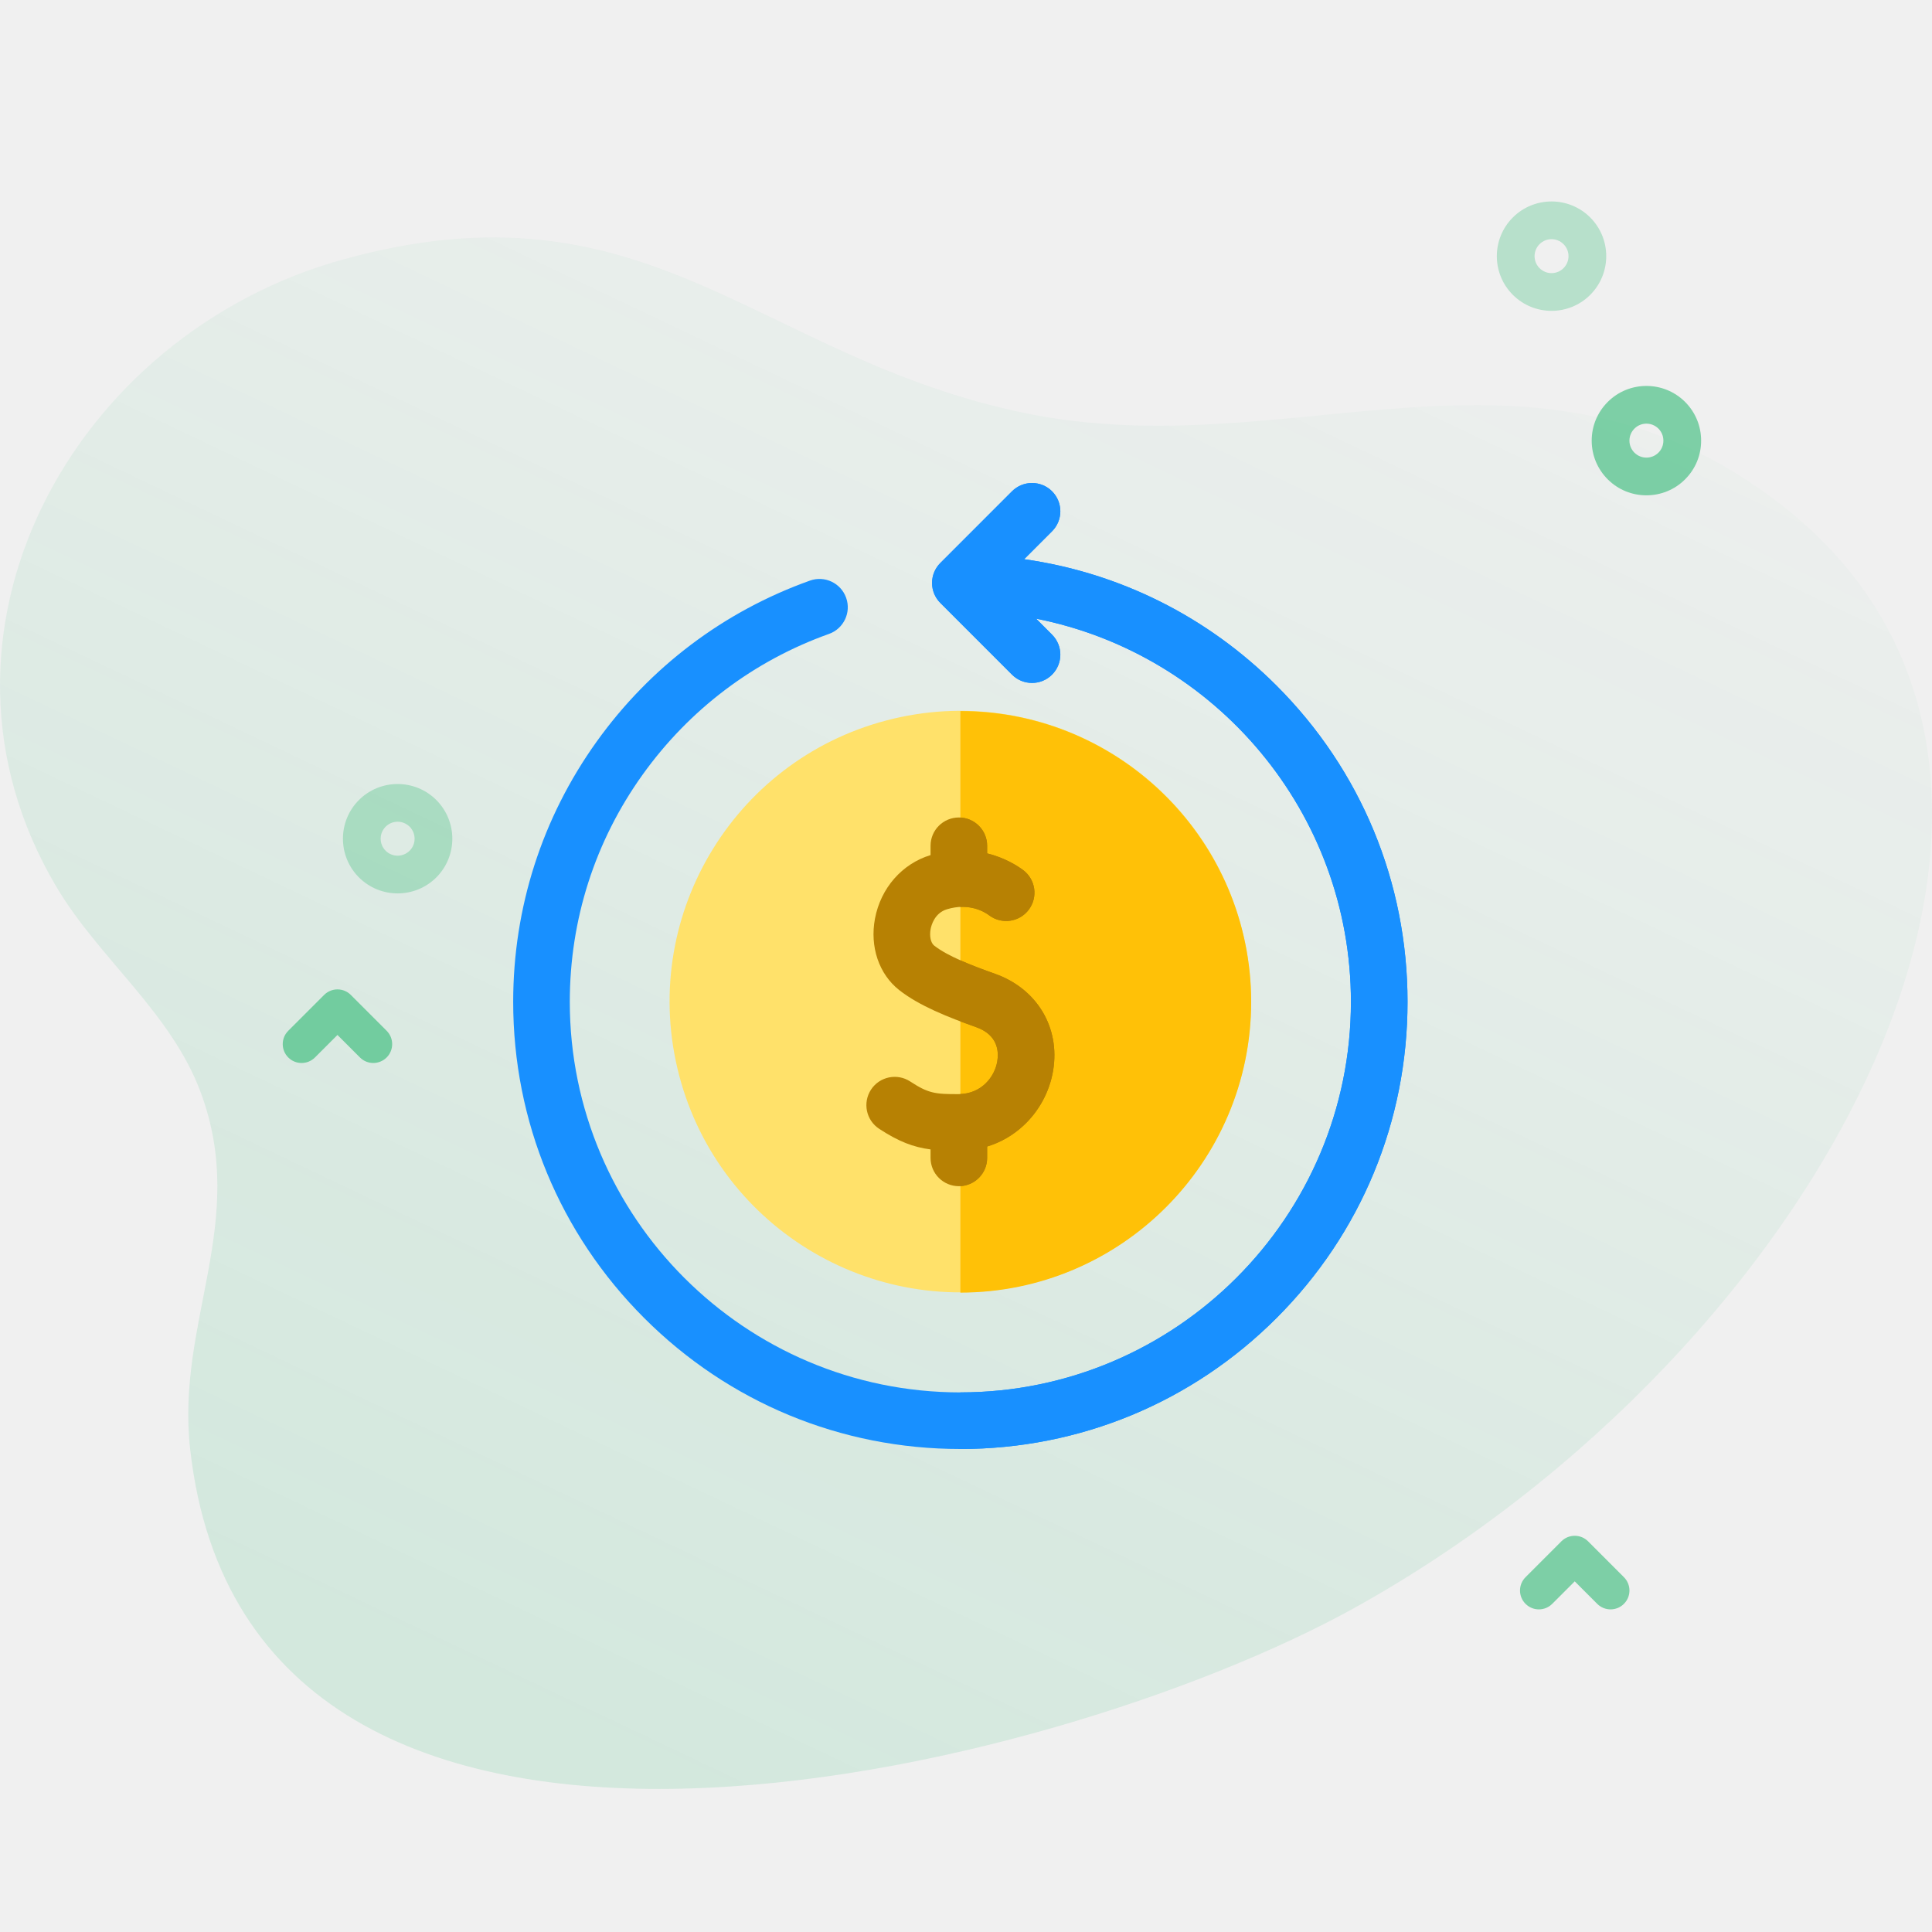
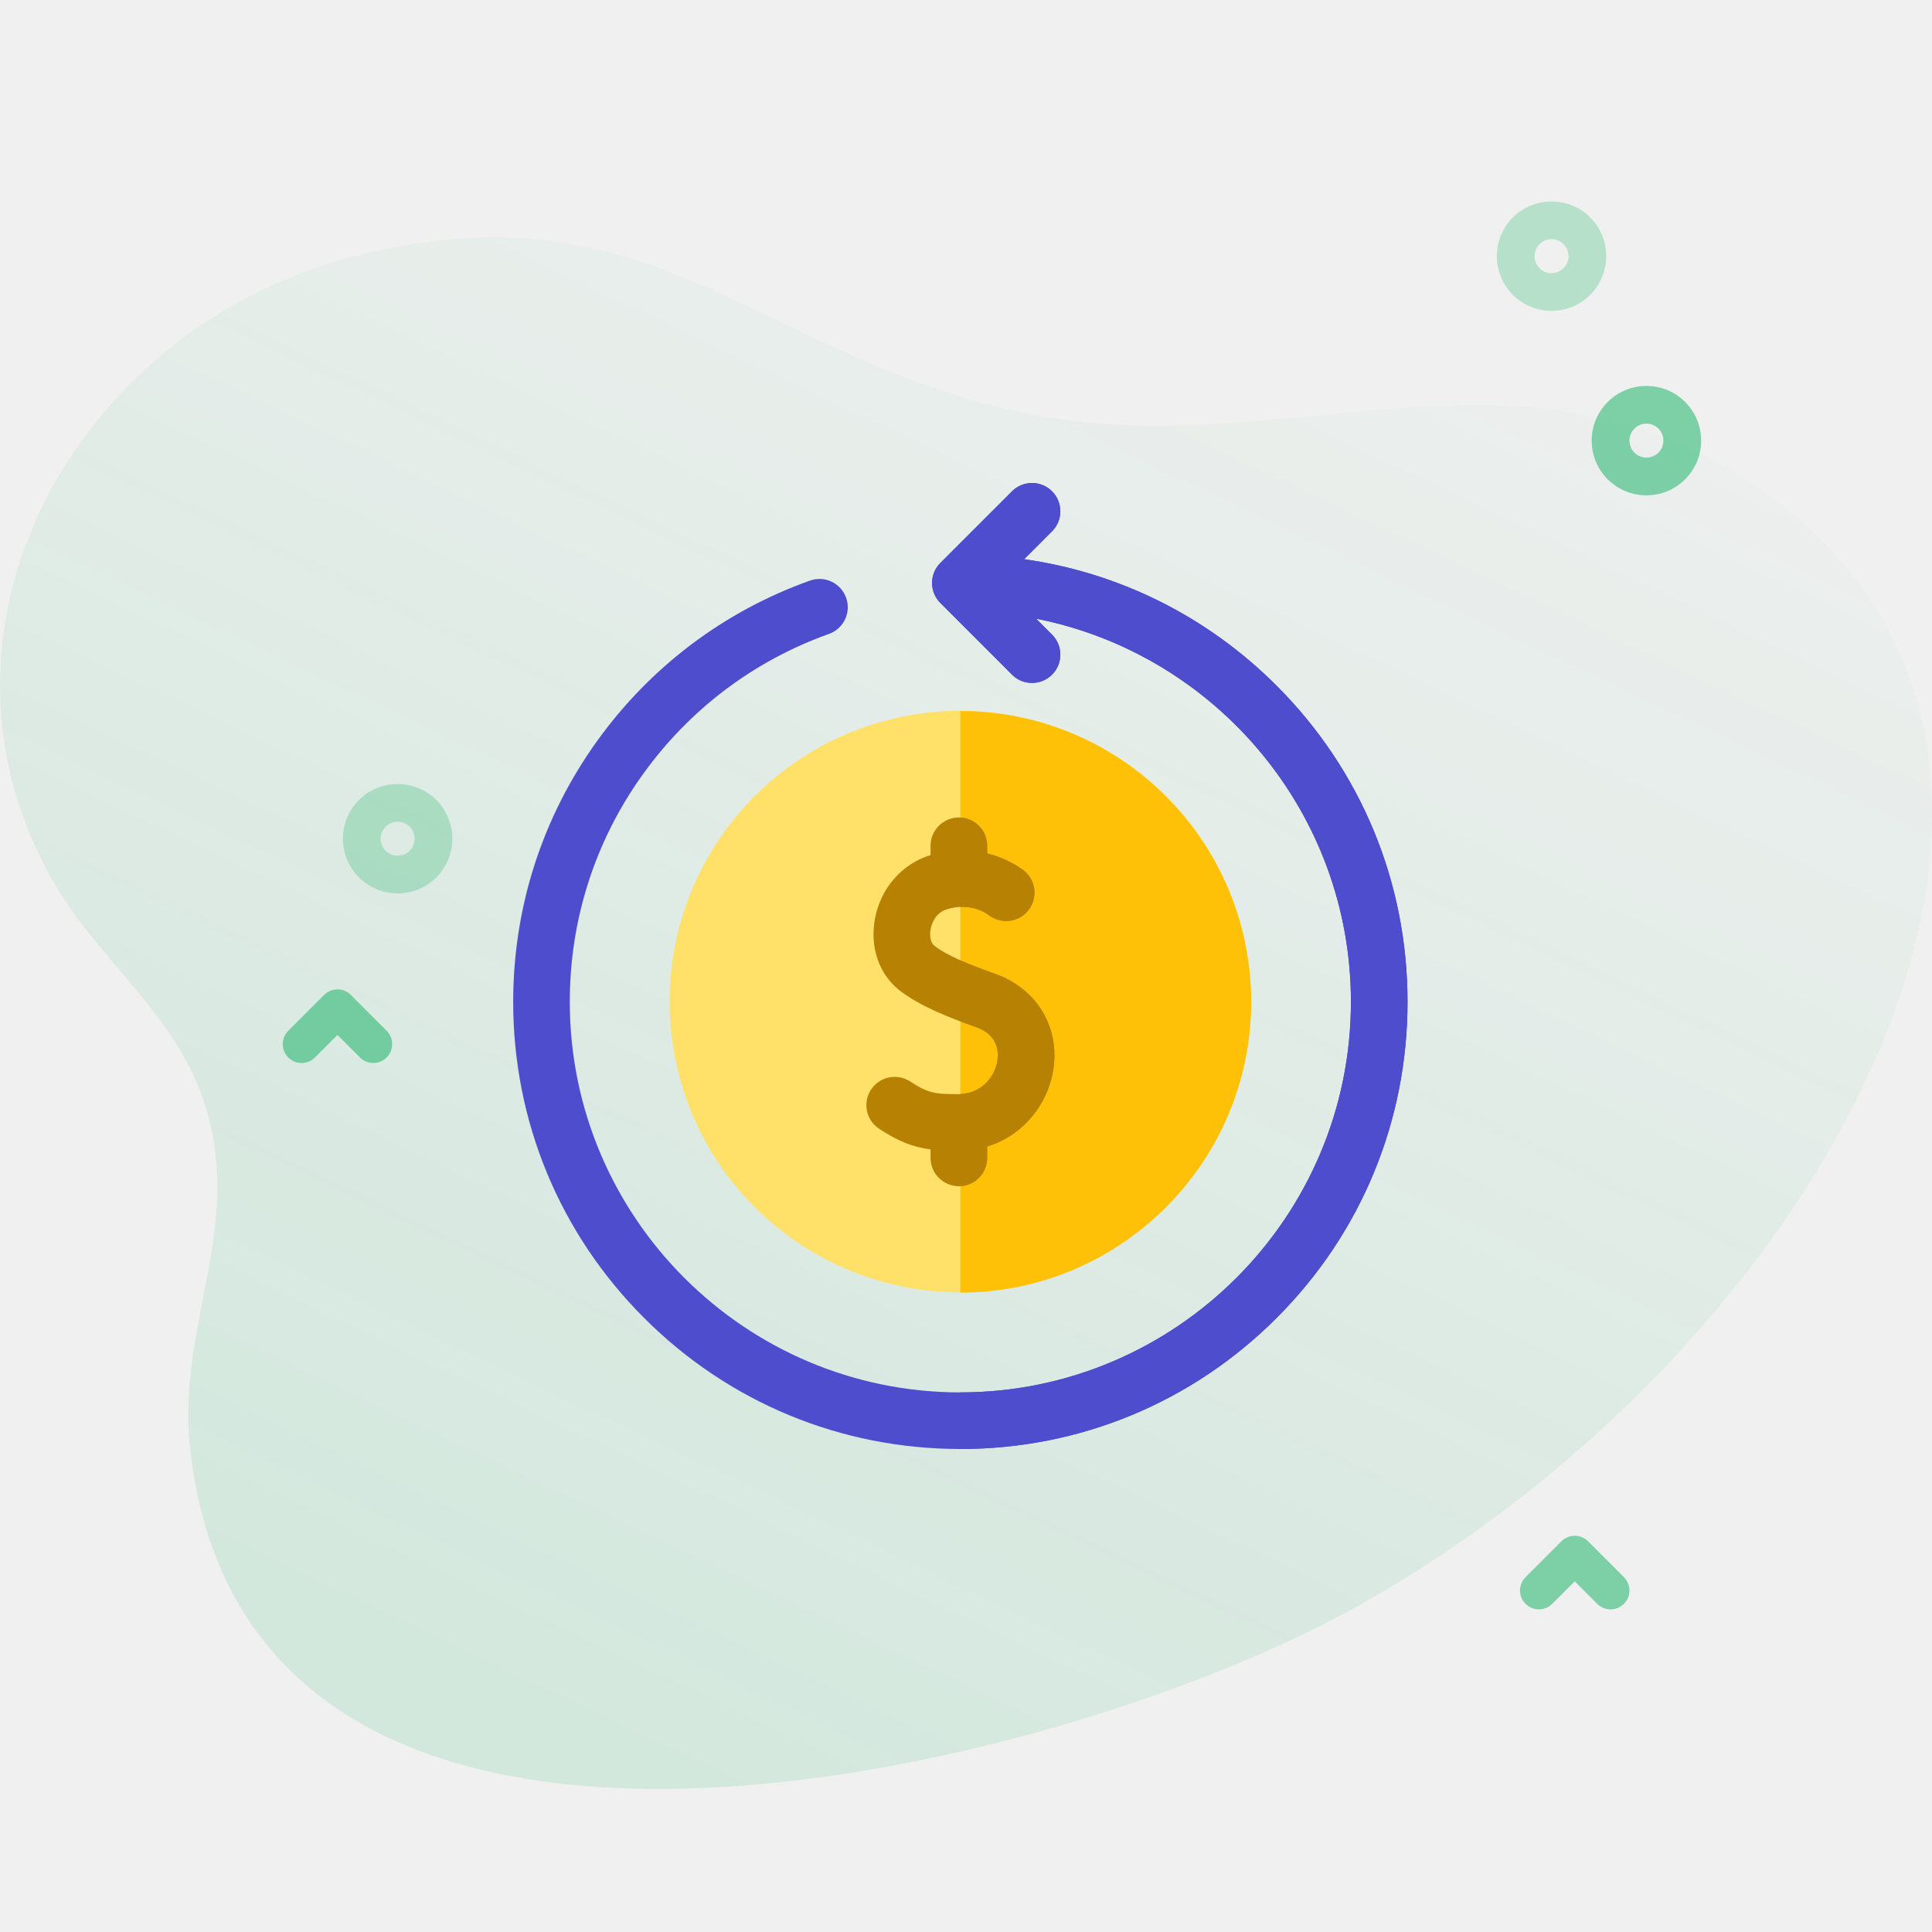
<svg xmlns="http://www.w3.org/2000/svg" width="64" height="64" viewBox="0 0 64 64" fill="none">
  <g clip-path="url(#clip0)">
    <path d="M58.934 16.664C50.757 10.378 42.826 15.501 33.98 13.69C25.069 11.865 21.519 5.79 11.37 8.594C2.38 11.078 -3.075 21.038 1.867 29.376C3.275 31.753 5.675 33.545 6.655 36.204C8.237 40.493 5.829 43.785 6.299 48C8.25 65.513 34.996 58.73 44.837 53.281C60.27 44.736 70.712 25.719 58.934 16.664Z" fill="url(#paint0_linear)" fill-opacity="0.12" />
    <path opacity="0.24" d="M51.397 10.297C50.932 10.297 50.468 10.12 50.115 9.767C49.408 9.06 49.408 7.911 50.115 7.204C50.822 6.497 51.972 6.497 52.678 7.204C53.385 7.911 53.385 9.06 52.678 9.767C52.325 10.12 51.861 10.297 51.397 10.297ZM51.397 7.923C51.253 7.923 51.109 7.978 50.999 8.088C50.78 8.307 50.78 8.664 50.999 8.883C51.218 9.102 51.575 9.103 51.794 8.883C52.014 8.664 52.014 8.307 51.794 8.088C51.685 7.978 51.541 7.923 51.397 7.923Z" fill="#00AB55" />
    <path opacity="0.48" d="M54.54 16.408C54.076 16.409 53.612 16.232 53.258 15.878C52.916 15.536 52.727 15.081 52.727 14.597C52.727 14.113 52.916 13.658 53.258 13.315C53.965 12.608 55.115 12.608 55.822 13.315C56.164 13.658 56.352 14.113 56.352 14.597C56.352 15.081 56.164 15.536 55.821 15.878C55.468 16.232 55.004 16.408 54.54 16.408ZM54.54 14.034C54.396 14.034 54.252 14.089 54.142 14.199C54.036 14.305 53.977 14.447 53.977 14.597C53.977 14.747 54.036 14.888 54.142 14.995C54.362 15.214 54.718 15.214 54.938 14.995C55.044 14.888 55.102 14.747 55.102 14.597C55.102 14.447 55.044 14.305 54.938 14.199C54.828 14.089 54.684 14.034 54.54 14.034Z" fill="#00AB55" />
    <path opacity="0.24" d="M13.172 29.595C12.708 29.595 12.244 29.418 11.89 29.065C11.184 28.358 11.184 27.208 11.89 26.502C12.597 25.795 13.747 25.795 14.454 26.502C15.16 27.209 15.16 28.358 14.454 29.065C14.1 29.418 13.636 29.595 13.172 29.595ZM13.172 27.221C13.028 27.221 12.884 27.276 12.774 27.386C12.555 27.605 12.555 27.962 12.774 28.181C12.993 28.401 13.35 28.4 13.57 28.181C13.789 27.962 13.789 27.605 13.57 27.386C13.46 27.276 13.316 27.221 13.172 27.221Z" fill="#00AB55" />
    <path opacity="0.48" d="M12.366 35.213C12.206 35.213 12.046 35.152 11.924 35.03L11.179 34.284L10.433 35.03C10.189 35.274 9.793 35.274 9.549 35.03C9.305 34.785 9.305 34.39 9.549 34.146L10.737 32.958C10.981 32.714 11.377 32.714 11.621 32.958L12.808 34.146C13.052 34.39 13.052 34.786 12.808 35.03C12.686 35.151 12.526 35.213 12.366 35.213Z" fill="#00AB55" />
    <path opacity="0.48" d="M53.352 53.313C53.193 53.313 53.033 53.252 52.91 53.13L52.165 52.384L51.419 53.13C51.175 53.374 50.78 53.374 50.536 53.13C50.291 52.886 50.291 52.49 50.536 52.246L51.723 51.058C51.967 50.814 52.363 50.814 52.607 51.058L53.794 52.246C54.039 52.49 54.039 52.886 53.794 53.13C53.672 53.252 53.513 53.313 53.352 53.313Z" fill="#00AB55" />
    <path d="M34.029 42.551C39.205 41.327 42.409 36.139 41.185 30.963C39.962 25.787 34.774 22.583 29.598 23.807C24.422 25.03 21.218 30.218 22.441 35.394C23.665 40.57 28.852 43.775 34.029 42.551Z" fill="#FFE16A" />
    <path d="M31.814 23.555V42.819C37.125 42.819 41.446 38.498 41.446 33.187C41.446 27.876 37.125 23.555 31.814 23.555Z" fill="#FFC107" />
-     <path d="M42.287 22.713C39.994 20.42 37.081 18.972 33.927 18.524L34.85 17.6C35.216 17.234 35.216 16.641 34.85 16.274C34.484 15.909 33.89 15.909 33.524 16.274L31.15 18.649C30.784 19.015 30.784 19.608 31.15 19.974L33.524 22.349C33.707 22.532 33.947 22.623 34.187 22.623C34.427 22.623 34.667 22.532 34.85 22.349C35.216 21.983 35.216 21.389 34.85 21.023L34.321 20.494C40.259 21.665 44.751 26.911 44.751 33.187C44.751 40.321 38.947 46.125 31.813 46.125C24.679 46.125 18.875 40.321 18.875 33.187C18.875 30.465 19.71 27.861 21.291 25.657C22.839 23.498 24.973 21.887 27.462 20.999C27.949 20.825 28.204 20.288 28.029 19.801C27.855 19.313 27.319 19.059 26.831 19.233C23.981 20.25 21.538 22.094 19.767 24.564C17.957 27.089 17 30.071 17 33.187C17 37.144 18.541 40.864 21.339 43.661C24.136 46.459 27.856 48 31.813 48C35.77 48 39.489 46.459 42.287 43.661C45.085 40.864 46.626 37.144 46.626 33.187C46.626 29.23 45.085 25.511 42.287 22.713Z" fill="#1890FF" />
+     <path d="M42.287 22.713C39.994 20.42 37.081 18.972 33.927 18.524L34.85 17.6C35.216 17.234 35.216 16.641 34.85 16.274C34.484 15.909 33.89 15.909 33.524 16.274L31.15 18.649C30.784 19.015 30.784 19.608 31.15 19.974L33.524 22.349C33.707 22.532 33.947 22.623 34.187 22.623C34.427 22.623 34.667 22.532 34.85 22.349C35.216 21.983 35.216 21.389 34.85 21.023L34.321 20.494C40.259 21.665 44.751 26.911 44.751 33.187C44.751 40.321 38.947 46.125 31.813 46.125C24.679 46.125 18.875 40.321 18.875 33.187C18.875 30.465 19.71 27.861 21.291 25.657C22.839 23.498 24.973 21.887 27.462 20.999C27.949 20.825 28.204 20.288 28.029 19.801C27.855 19.313 27.319 19.059 26.831 19.233C23.981 20.25 21.538 22.094 19.767 24.564C17.957 27.089 17 30.071 17 33.187C17 37.144 18.541 40.864 21.339 43.661C24.136 46.459 27.856 48 31.813 48C35.77 48 39.489 46.459 42.287 43.661C45.085 40.864 46.626 37.144 46.626 33.187C46.626 29.23 45.085 25.511 42.287 22.713Z" fill="#4D4DCD" />
    <path d="M32.959 32.257C32.218 31.995 31.398 31.679 30.946 31.324C30.832 31.235 30.784 31.01 30.828 30.776C30.851 30.654 30.958 30.244 31.371 30.12C32.096 29.902 32.59 30.189 32.769 30.323C33.184 30.633 33.772 30.548 34.081 30.133C34.392 29.719 34.307 29.131 33.892 28.821C33.72 28.693 33.301 28.418 32.701 28.269V28.017C32.701 27.499 32.281 27.08 31.764 27.08C31.246 27.08 30.826 27.499 30.826 28.017V28.326C29.881 28.613 29.176 29.418 28.985 30.429C28.809 31.364 29.117 32.272 29.789 32.799C30.453 33.32 31.404 33.696 32.334 34.025C33.068 34.284 33.089 34.845 33.037 35.157C32.949 35.677 32.512 36.239 31.757 36.244C30.97 36.249 30.746 36.214 30.151 35.825C29.718 35.542 29.137 35.663 28.853 36.096C28.57 36.53 28.691 37.111 29.125 37.394C29.771 37.817 30.256 38.002 30.826 38.076V38.357C30.826 38.875 31.246 39.294 31.764 39.294C32.281 39.294 32.701 38.875 32.701 38.357V37.98C33.143 37.845 33.547 37.616 33.894 37.296C34.416 36.817 34.768 36.167 34.886 35.468C35.126 34.039 34.352 32.749 32.959 32.257Z" fill="#B78103" />
-     <path d="M33.927 18.524L34.85 17.6C35.217 17.234 35.217 16.641 34.85 16.274C34.484 15.909 33.891 15.909 33.525 16.274L31.151 18.649C30.784 19.015 30.784 19.608 31.151 19.974L33.525 22.349C33.708 22.532 33.948 22.623 34.188 22.623C34.427 22.623 34.667 22.532 34.85 22.349C35.217 21.983 35.217 21.389 34.85 21.023L34.322 20.494C40.259 21.665 44.751 26.911 44.751 33.187C44.752 40.321 38.947 46.125 31.814 46.125V48C35.77 48 39.49 46.459 42.288 43.661C45.086 40.864 46.627 37.144 46.627 33.187C46.627 29.23 45.086 25.511 42.288 22.713C39.995 20.42 37.082 18.972 33.927 18.524Z" fill="#1890FF" />
+     <path d="M33.927 18.524L34.85 17.6C35.217 17.234 35.217 16.641 34.85 16.274C34.484 15.909 33.891 15.909 33.525 16.274L31.151 18.649C30.784 19.015 30.784 19.608 31.151 19.974L33.525 22.349C33.708 22.532 33.948 22.623 34.188 22.623C34.427 22.623 34.667 22.532 34.85 22.349C35.217 21.983 35.217 21.389 34.85 21.023L34.322 20.494C40.259 21.665 44.751 26.911 44.751 33.187C44.752 40.321 38.947 46.125 31.814 46.125V48C35.77 48 39.49 46.459 42.288 43.661C45.086 40.864 46.627 37.144 46.627 33.187C46.627 29.23 45.086 25.511 42.288 22.713C39.995 20.42 37.082 18.972 33.927 18.524Z" fill="#4D4DCD" />
    <path d="M32.958 32.257C32.577 32.122 32.175 31.973 31.814 31.812V33.836C31.986 33.901 32.16 33.964 32.333 34.025C33.066 34.284 33.088 34.846 33.036 35.157C32.95 35.664 32.532 36.209 31.814 36.242V39.292C32.307 39.265 32.7 38.858 32.7 38.357V37.98C33.142 37.846 33.545 37.616 33.893 37.296C34.415 36.817 34.767 36.168 34.885 35.468C35.125 34.04 34.351 32.749 32.958 32.257Z" fill="#B78103" />
    <path d="M31.814 27.082V30.044C32.297 30.022 32.629 30.219 32.768 30.323C33.183 30.633 33.77 30.548 34.08 30.134C34.391 29.719 34.306 29.131 33.891 28.821C33.719 28.693 33.3 28.418 32.7 28.269V28.017C32.7 27.517 32.307 27.109 31.814 27.082Z" fill="#B78103" />
  </g>
  <defs>
    <linearGradient id="paint0_linear" x1="43.841" y1="68.401" x2="70.198" y2="12.921" gradientUnits="userSpaceOnUse">
      <stop stop-color="#00AB55" />
      <stop offset="1" stop-color="#00AB55" stop-opacity="0.01" />
    </linearGradient>
    <clipPath id="clip0">
      <rect width="64" height="64" fill="white" />
    </clipPath>
  </defs>
</svg>
